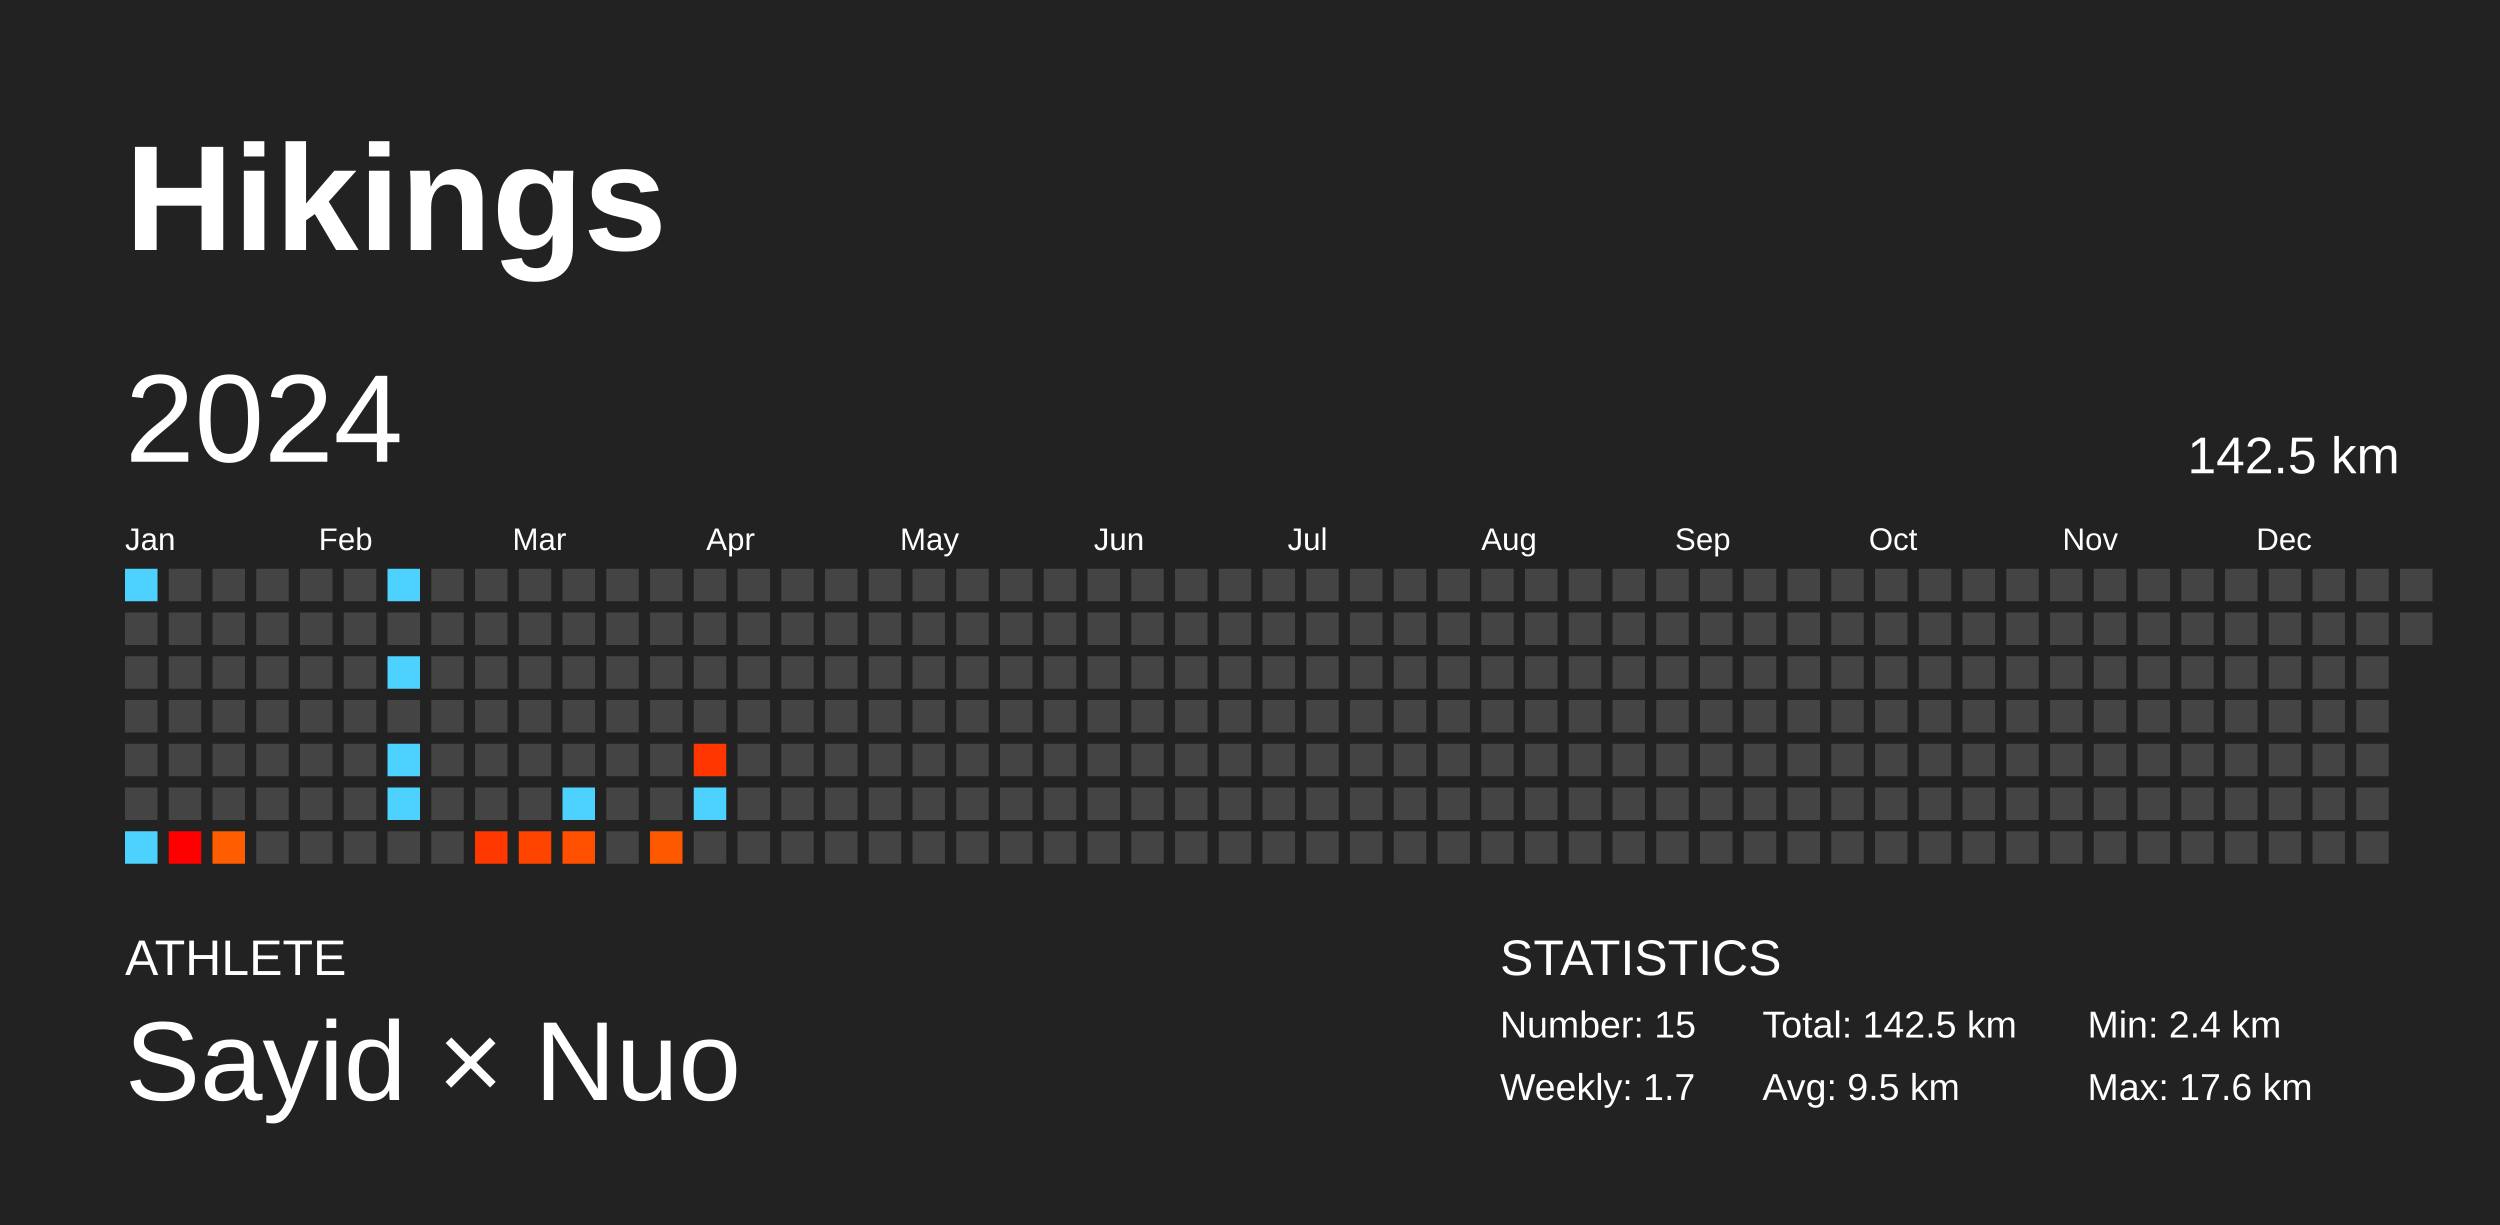
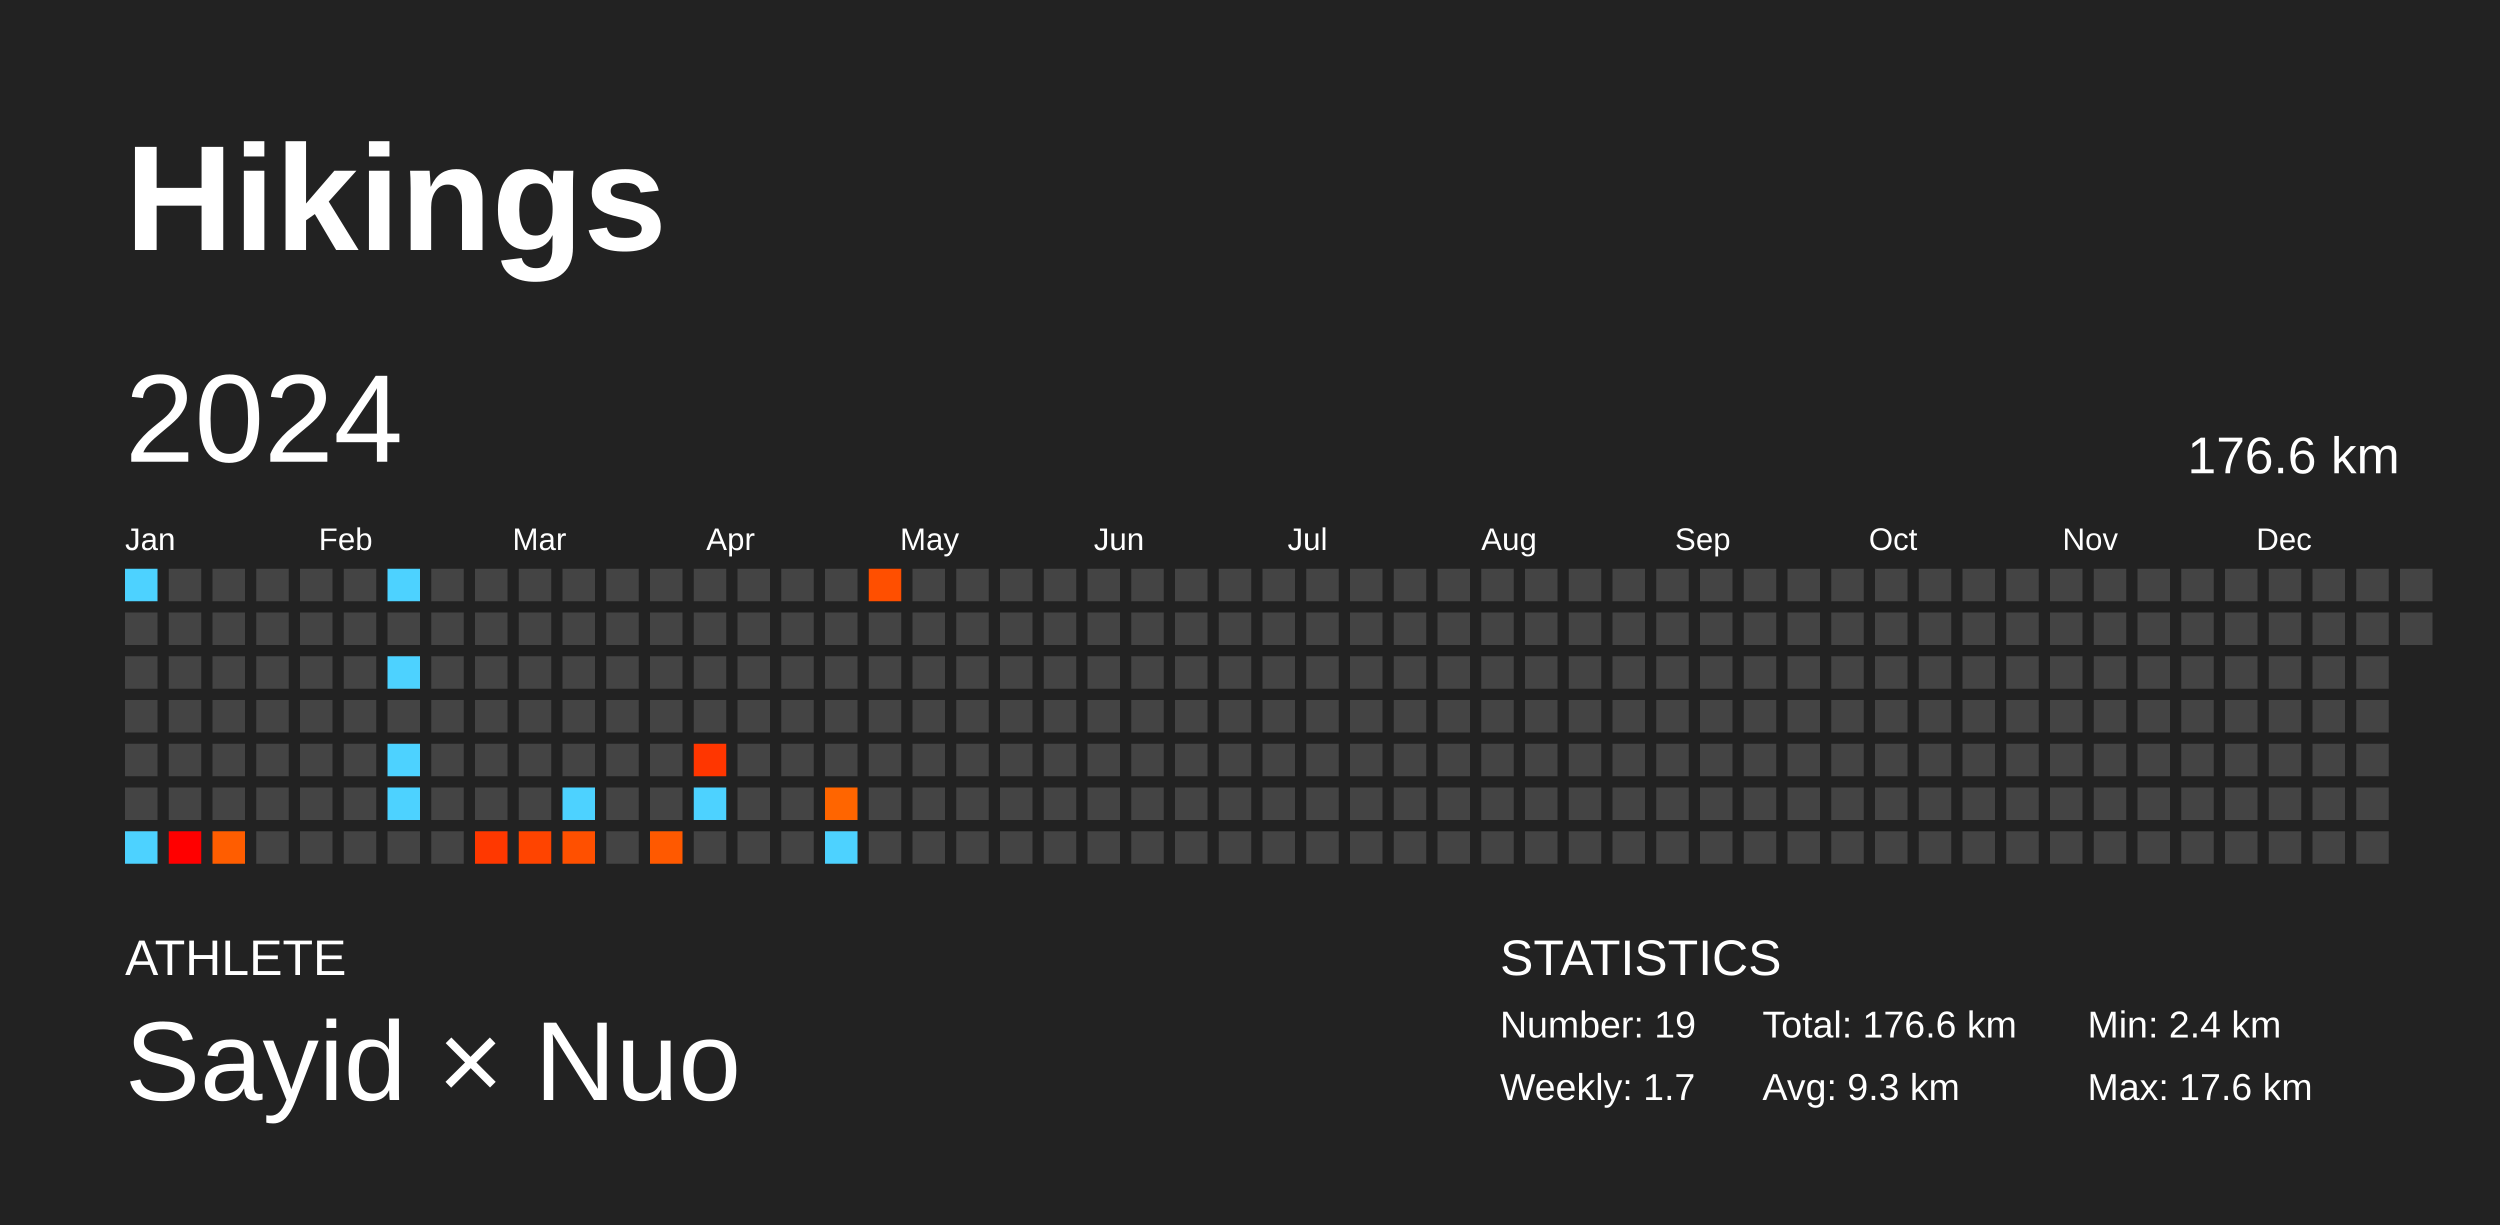
<svg xmlns="http://www.w3.org/2000/svg" baseProfile="full" height="98mm" version="1.1" viewBox="0,0,200,98" width="200mm">
  <defs />
  <rect fill="#222222" height="98" width="200" x="0" y="0" />
  <text fill="#FFFFFF" style="font-size:12px; font-family:Arial; font-weight:bold;" x="10" y="20">Hikings</text>
  <text fill="#FFFFFF" style="font-size:4px; font-family:Arial" x="10" y="78">ATHLETE</text>
  <text fill="#FFFFFF" style="font-size:9px; font-family:Arial" x="10" y="88">Sayid × Nuo</text>
  <text fill="#FFFFFF" style="font-size:4px; font-family:Arial" x="120" y="78">STATISTICS</text>
-   <text fill="#FFFFFF" style="font-size:3px; font-family:Arial" x="120" y="83">Number: 15</text>
+   <text fill="#FFFFFF" style="font-size:3px; font-family:Arial" x="120" y="83">Number: 19</text>
  <text fill="#FFFFFF" style="font-size:3px; font-family:Arial" x="120" y="88">Weekly: 1.7</text>
-   <text fill="#FFFFFF" style="font-size:3px; font-family:Arial" x="141" y="83">Total: 142.5 km</text>
-   <text fill="#FFFFFF" style="font-size:3px; font-family:Arial" x="141" y="88">Avg: 9.5 km</text>
+   <text fill="#FFFFFF" style="font-size:3px; font-family:Arial" x="141" y="83">Total: 176.6 km</text>
+   <text fill="#FFFFFF" style="font-size:3px; font-family:Arial" x="141" y="88">Avg: 9.3 km</text>
  <text fill="#FFFFFF" style="font-size:3px; font-family:Arial" x="167" y="83">Min: 2.4 km</text>
  <text fill="#FFFFFF" style="font-size:3px; font-family:Arial" x="167" y="88">Max: 17.6 km</text>
  <text dominant-baseline="hanging" fill="#FFFFFF" style="font-size:10.0px; font-family:Arial;" x="10" y="30">2024</text>
-   <text dominant-baseline="hanging" fill="#FFFFFF" style="font-size:4.125px; font-family:Arial;" x="175" y="35">142.5 km</text>
+   <text dominant-baseline="hanging" fill="#FFFFFF" style="font-size:4.125px; font-family:Arial;" x="175" y="35">176.6 km</text>
  <text fill="#FFFFFF" style="font-size:2.5px; font-family:Arial" x="10.0" y="44">Jan</text>
  <text fill="#FFFFFF" style="font-size:2.5px; font-family:Arial" x="25.5" y="44">Feb</text>
  <text fill="#FFFFFF" style="font-size:2.5px; font-family:Arial" x="41.0" y="44">Mar</text>
  <text fill="#FFFFFF" style="font-size:2.5px; font-family:Arial" x="56.5" y="44">Apr</text>
  <text fill="#FFFFFF" style="font-size:2.5px; font-family:Arial" x="72.0" y="44">May</text>
  <text fill="#FFFFFF" style="font-size:2.5px; font-family:Arial" x="87.5" y="44">Jun</text>
  <text fill="#FFFFFF" style="font-size:2.5px; font-family:Arial" x="103.0" y="44">Jul</text>
  <text fill="#FFFFFF" style="font-size:2.5px; font-family:Arial" x="118.5" y="44">Aug</text>
  <text fill="#FFFFFF" style="font-size:2.5px; font-family:Arial" x="134.0" y="44">Sep</text>
  <text fill="#FFFFFF" style="font-size:2.5px; font-family:Arial" x="149.5" y="44">Oct</text>
  <text fill="#FFFFFF" style="font-size:2.5px; font-family:Arial" x="165.0" y="44">Nov</text>
  <text fill="#FFFFFF" style="font-size:2.5px; font-family:Arial" x="180.5" y="44">Dec</text>
  <rect fill="#4dd2ff" height="2.6" width="2.6" x="10.0" y="45.5" />
  <rect fill="#444444" height="2.6" width="2.6" x="10.0" y="49.0" />
  <rect fill="#444444" height="2.6" width="2.6" x="10.0" y="52.5" />
  <rect fill="#444444" height="2.6" width="2.6" x="10.0" y="56.0" />
  <rect fill="#444444" height="2.6" width="2.6" x="10.0" y="59.5" />
  <rect fill="#444444" height="2.6" width="2.6" x="10.0" y="63.0" />
  <rect fill="#4dd2ff" height="2.6" width="2.6" x="10.0" y="66.5" />
  <rect fill="#444444" height="2.6" width="2.6" x="13.5" y="45.5" />
  <rect fill="#444444" height="2.6" width="2.6" x="13.5" y="49.0" />
  <rect fill="#444444" height="2.6" width="2.6" x="13.5" y="52.5" />
  <rect fill="#444444" height="2.6" width="2.6" x="13.5" y="56.0" />
  <rect fill="#444444" height="2.6" width="2.6" x="13.5" y="59.5" />
  <rect fill="#444444" height="2.6" width="2.6" x="13.5" y="63.0" />
  <rect fill="#ff0000" height="2.6" width="2.6" x="13.5" y="66.5" />
  <rect fill="#444444" height="2.6" width="2.6" x="17.0" y="45.5" />
  <rect fill="#444444" height="2.6" width="2.6" x="17.0" y="49.0" />
  <rect fill="#444444" height="2.6" width="2.6" x="17.0" y="52.5" />
  <rect fill="#444444" height="2.6" width="2.6" x="17.0" y="56.0" />
  <rect fill="#444444" height="2.6" width="2.6" x="17.0" y="59.5" />
  <rect fill="#444444" height="2.6" width="2.6" x="17.0" y="63.0" />
  <rect fill="#ff5d00" height="2.6" width="2.6" x="17.0" y="66.5" />
  <rect fill="#444444" height="2.6" width="2.6" x="20.5" y="45.5" />
  <rect fill="#444444" height="2.6" width="2.6" x="20.5" y="49.0" />
  <rect fill="#444444" height="2.6" width="2.6" x="20.5" y="52.5" />
  <rect fill="#444444" height="2.6" width="2.6" x="20.5" y="56.0" />
  <rect fill="#444444" height="2.6" width="2.6" x="20.5" y="59.5" />
  <rect fill="#444444" height="2.6" width="2.6" x="20.5" y="63.0" />
  <rect fill="#444444" height="2.6" width="2.6" x="20.5" y="66.5" />
  <rect fill="#444444" height="2.6" width="2.6" x="24.0" y="45.5" />
  <rect fill="#444444" height="2.6" width="2.6" x="24.0" y="49.0" />
  <rect fill="#444444" height="2.6" width="2.6" x="24.0" y="52.5" />
  <rect fill="#444444" height="2.6" width="2.6" x="24.0" y="56.0" />
  <rect fill="#444444" height="2.6" width="2.6" x="24.0" y="59.5" />
  <rect fill="#444444" height="2.6" width="2.6" x="24.0" y="63.0" />
  <rect fill="#444444" height="2.6" width="2.6" x="24.0" y="66.5" />
  <rect fill="#444444" height="2.6" width="2.6" x="27.5" y="45.5" />
  <rect fill="#444444" height="2.6" width="2.6" x="27.5" y="49.0" />
  <rect fill="#444444" height="2.6" width="2.6" x="27.5" y="52.5" />
  <rect fill="#444444" height="2.6" width="2.6" x="27.5" y="56.0" />
  <rect fill="#444444" height="2.6" width="2.6" x="27.5" y="59.5" />
  <rect fill="#444444" height="2.6" width="2.6" x="27.5" y="63.0" />
  <rect fill="#444444" height="2.6" width="2.6" x="27.5" y="66.5" />
  <rect fill="#4dd2ff" height="2.6" width="2.6" x="31.0" y="45.5" />
  <rect fill="#444444" height="2.6" width="2.6" x="31.0" y="49.0" />
  <rect fill="#4dd2ff" height="2.6" width="2.6" x="31.0" y="52.5" />
  <rect fill="#444444" height="2.6" width="2.6" x="31.0" y="56.0" />
  <rect fill="#4dd2ff" height="2.6" width="2.6" x="31.0" y="59.5" />
  <rect fill="#4dd2ff" height="2.6" width="2.6" x="31.0" y="63.0" />
  <rect fill="#444444" height="2.6" width="2.6" x="31.0" y="66.5" />
  <rect fill="#444444" height="2.6" width="2.6" x="34.5" y="45.5" />
  <rect fill="#444444" height="2.6" width="2.6" x="34.5" y="49.0" />
  <rect fill="#444444" height="2.6" width="2.6" x="34.5" y="52.5" />
  <rect fill="#444444" height="2.6" width="2.6" x="34.5" y="56.0" />
  <rect fill="#444444" height="2.6" width="2.6" x="34.5" y="59.5" />
  <rect fill="#444444" height="2.6" width="2.6" x="34.5" y="63.0" />
  <rect fill="#444444" height="2.6" width="2.6" x="34.5" y="66.5" />
  <rect fill="#444444" height="2.6" width="2.6" x="38.0" y="45.5" />
  <rect fill="#444444" height="2.6" width="2.6" x="38.0" y="49.0" />
  <rect fill="#444444" height="2.6" width="2.6" x="38.0" y="52.5" />
  <rect fill="#444444" height="2.6" width="2.6" x="38.0" y="56.0" />
  <rect fill="#444444" height="2.6" width="2.6" x="38.0" y="59.5" />
  <rect fill="#444444" height="2.6" width="2.6" x="38.0" y="63.0" />
  <rect fill="#ff3800" height="2.6" width="2.6" x="38.0" y="66.5" />
  <rect fill="#444444" height="2.6" width="2.6" x="41.5" y="45.5" />
  <rect fill="#444444" height="2.6" width="2.6" x="41.5" y="49.0" />
  <rect fill="#444444" height="2.6" width="2.6" x="41.5" y="52.5" />
  <rect fill="#444444" height="2.6" width="2.6" x="41.5" y="56.0" />
  <rect fill="#444444" height="2.6" width="2.6" x="41.5" y="59.5" />
  <rect fill="#444444" height="2.6" width="2.6" x="41.5" y="63.0" />
  <rect fill="#ff4400" height="2.6" width="2.6" x="41.5" y="66.5" />
  <rect fill="#444444" height="2.6" width="2.6" x="45.0" y="45.5" />
  <rect fill="#444444" height="2.6" width="2.6" x="45.0" y="49.0" />
  <rect fill="#444444" height="2.6" width="2.6" x="45.0" y="52.5" />
  <rect fill="#444444" height="2.6" width="2.6" x="45.0" y="56.0" />
  <rect fill="#444444" height="2.6" width="2.6" x="45.0" y="59.5" />
  <rect fill="#4dd2ff" height="2.6" width="2.6" x="45.0" y="63.0" />
  <rect fill="#ff5000" height="2.6" width="2.6" x="45.0" y="66.5" />
  <rect fill="#444444" height="2.6" width="2.6" x="48.5" y="45.5" />
  <rect fill="#444444" height="2.6" width="2.6" x="48.5" y="49.0" />
  <rect fill="#444444" height="2.6" width="2.6" x="48.5" y="52.5" />
  <rect fill="#444444" height="2.6" width="2.6" x="48.5" y="56.0" />
  <rect fill="#444444" height="2.6" width="2.6" x="48.5" y="59.5" />
  <rect fill="#444444" height="2.6" width="2.6" x="48.5" y="63.0" />
  <rect fill="#444444" height="2.6" width="2.6" x="48.5" y="66.5" />
  <rect fill="#444444" height="2.6" width="2.6" x="52.0" y="45.5" />
  <rect fill="#444444" height="2.6" width="2.6" x="52.0" y="49.0" />
  <rect fill="#444444" height="2.6" width="2.6" x="52.0" y="52.5" />
  <rect fill="#444444" height="2.6" width="2.6" x="52.0" y="56.0" />
  <rect fill="#444444" height="2.6" width="2.6" x="52.0" y="59.5" />
  <rect fill="#444444" height="2.6" width="2.6" x="52.0" y="63.0" />
  <rect fill="#ff5900" height="2.6" width="2.6" x="52.0" y="66.5" />
  <rect fill="#444444" height="2.6" width="2.6" x="55.5" y="45.5" />
  <rect fill="#444444" height="2.6" width="2.6" x="55.5" y="49.0" />
  <rect fill="#444444" height="2.6" width="2.6" x="55.5" y="52.5" />
  <rect fill="#444444" height="2.6" width="2.6" x="55.5" y="56.0" />
  <rect fill="#ff3600" height="2.6" width="2.6" x="55.5" y="59.5" />
  <rect fill="#4dd2ff" height="2.6" width="2.6" x="55.5" y="63.0" />
  <rect fill="#444444" height="2.6" width="2.6" x="55.5" y="66.5" />
  <rect fill="#444444" height="2.6" width="2.6" x="59.0" y="45.5" />
  <rect fill="#444444" height="2.6" width="2.6" x="59.0" y="49.0" />
  <rect fill="#444444" height="2.6" width="2.6" x="59.0" y="52.5" />
  <rect fill="#444444" height="2.6" width="2.6" x="59.0" y="56.0" />
  <rect fill="#444444" height="2.6" width="2.6" x="59.0" y="59.5" />
  <rect fill="#444444" height="2.6" width="2.6" x="59.0" y="63.0" />
  <rect fill="#444444" height="2.6" width="2.6" x="59.0" y="66.5" />
  <rect fill="#444444" height="2.6" width="2.6" x="62.5" y="45.5" />
  <rect fill="#444444" height="2.6" width="2.6" x="62.5" y="49.0" />
  <rect fill="#444444" height="2.6" width="2.6" x="62.5" y="52.5" />
  <rect fill="#444444" height="2.6" width="2.6" x="62.5" y="56.0" />
  <rect fill="#444444" height="2.6" width="2.6" x="62.5" y="59.5" />
  <rect fill="#444444" height="2.6" width="2.6" x="62.5" y="63.0" />
  <rect fill="#444444" height="2.6" width="2.6" x="62.5" y="66.5" />
  <rect fill="#444444" height="2.6" width="2.6" x="66.0" y="45.5" />
  <rect fill="#444444" height="2.6" width="2.6" x="66.0" y="49.0" />
  <rect fill="#444444" height="2.6" width="2.6" x="66.0" y="52.5" />
  <rect fill="#444444" height="2.6" width="2.6" x="66.0" y="56.0" />
  <rect fill="#444444" height="2.6" width="2.6" x="66.0" y="59.5" />
-   <rect fill="#444444" height="2.6" width="2.6" x="66.0" y="63.0" />
-   <rect fill="#444444" height="2.6" width="2.6" x="66.0" y="66.5" />
-   <rect fill="#444444" height="2.6" width="2.6" x="69.5" y="45.5" />
+   <rect fill="#ff6500" height="2.6" width="2.6" x="66.0" y="63.0" />
+   <rect fill="#4dd2ff" height="2.6" width="2.6" x="66.0" y="66.5" />
+   <rect fill="#ff4f00" height="2.6" width="2.6" x="69.5" y="45.5" />
  <rect fill="#444444" height="2.6" width="2.6" x="69.5" y="49.0" />
  <rect fill="#444444" height="2.6" width="2.6" x="69.5" y="52.5" />
  <rect fill="#444444" height="2.6" width="2.6" x="69.5" y="56.0" />
  <rect fill="#444444" height="2.6" width="2.6" x="69.5" y="59.5" />
  <rect fill="#444444" height="2.6" width="2.6" x="69.5" y="63.0" />
  <rect fill="#444444" height="2.6" width="2.6" x="69.5" y="66.5" />
  <rect fill="#444444" height="2.6" width="2.6" x="73.0" y="45.5" />
  <rect fill="#444444" height="2.6" width="2.6" x="73.0" y="49.0" />
  <rect fill="#444444" height="2.6" width="2.6" x="73.0" y="52.5" />
  <rect fill="#444444" height="2.6" width="2.6" x="73.0" y="56.0" />
  <rect fill="#444444" height="2.6" width="2.6" x="73.0" y="59.5" />
  <rect fill="#444444" height="2.6" width="2.6" x="73.0" y="63.0" />
  <rect fill="#444444" height="2.6" width="2.6" x="73.0" y="66.5" />
  <rect fill="#444444" height="2.6" width="2.6" x="76.5" y="45.5" />
  <rect fill="#444444" height="2.6" width="2.6" x="76.5" y="49.0" />
  <rect fill="#444444" height="2.6" width="2.6" x="76.5" y="52.5" />
  <rect fill="#444444" height="2.6" width="2.6" x="76.5" y="56.0" />
  <rect fill="#444444" height="2.6" width="2.6" x="76.5" y="59.5" />
  <rect fill="#444444" height="2.6" width="2.6" x="76.5" y="63.0" />
  <rect fill="#444444" height="2.6" width="2.6" x="76.5" y="66.5" />
  <rect fill="#444444" height="2.6" width="2.6" x="80.0" y="45.5" />
  <rect fill="#444444" height="2.6" width="2.6" x="80.0" y="49.0" />
  <rect fill="#444444" height="2.6" width="2.6" x="80.0" y="52.5" />
  <rect fill="#444444" height="2.6" width="2.6" x="80.0" y="56.0" />
  <rect fill="#444444" height="2.6" width="2.6" x="80.0" y="59.5" />
  <rect fill="#444444" height="2.6" width="2.6" x="80.0" y="63.0" />
  <rect fill="#444444" height="2.6" width="2.6" x="80.0" y="66.5" />
  <rect fill="#444444" height="2.6" width="2.6" x="83.5" y="45.5" />
  <rect fill="#444444" height="2.6" width="2.6" x="83.5" y="49.0" />
  <rect fill="#444444" height="2.6" width="2.6" x="83.5" y="52.5" />
  <rect fill="#444444" height="2.6" width="2.6" x="83.5" y="56.0" />
  <rect fill="#444444" height="2.6" width="2.6" x="83.5" y="59.5" />
  <rect fill="#444444" height="2.6" width="2.6" x="83.5" y="63.0" />
  <rect fill="#444444" height="2.6" width="2.6" x="83.5" y="66.5" />
  <rect fill="#444444" height="2.6" width="2.6" x="87.0" y="45.5" />
  <rect fill="#444444" height="2.6" width="2.6" x="87.0" y="49.0" />
  <rect fill="#444444" height="2.6" width="2.6" x="87.0" y="52.5" />
  <rect fill="#444444" height="2.6" width="2.6" x="87.0" y="56.0" />
  <rect fill="#444444" height="2.6" width="2.6" x="87.0" y="59.5" />
  <rect fill="#444444" height="2.6" width="2.6" x="87.0" y="63.0" />
  <rect fill="#444444" height="2.6" width="2.6" x="87.0" y="66.5" />
  <rect fill="#444444" height="2.6" width="2.6" x="90.5" y="45.5" />
  <rect fill="#444444" height="2.6" width="2.6" x="90.5" y="49.0" />
  <rect fill="#444444" height="2.6" width="2.6" x="90.5" y="52.5" />
  <rect fill="#444444" height="2.6" width="2.6" x="90.5" y="56.0" />
  <rect fill="#444444" height="2.6" width="2.6" x="90.5" y="59.5" />
  <rect fill="#444444" height="2.6" width="2.6" x="90.5" y="63.0" />
  <rect fill="#444444" height="2.6" width="2.6" x="90.5" y="66.5" />
  <rect fill="#444444" height="2.6" width="2.6" x="94.0" y="45.5" />
  <rect fill="#444444" height="2.6" width="2.6" x="94.0" y="49.0" />
  <rect fill="#444444" height="2.6" width="2.6" x="94.0" y="52.5" />
  <rect fill="#444444" height="2.6" width="2.6" x="94.0" y="56.0" />
  <rect fill="#444444" height="2.6" width="2.6" x="94.0" y="59.5" />
  <rect fill="#444444" height="2.6" width="2.6" x="94.0" y="63.0" />
  <rect fill="#444444" height="2.6" width="2.6" x="94.0" y="66.5" />
  <rect fill="#444444" height="2.6" width="2.6" x="97.5" y="45.5" />
  <rect fill="#444444" height="2.6" width="2.6" x="97.5" y="49.0" />
  <rect fill="#444444" height="2.6" width="2.6" x="97.5" y="52.5" />
  <rect fill="#444444" height="2.6" width="2.6" x="97.5" y="56.0" />
  <rect fill="#444444" height="2.6" width="2.6" x="97.5" y="59.5" />
  <rect fill="#444444" height="2.6" width="2.6" x="97.5" y="63.0" />
  <rect fill="#444444" height="2.6" width="2.6" x="97.5" y="66.5" />
  <rect fill="#444444" height="2.6" width="2.6" x="101.0" y="45.5" />
  <rect fill="#444444" height="2.6" width="2.6" x="101.0" y="49.0" />
  <rect fill="#444444" height="2.6" width="2.6" x="101.0" y="52.5" />
  <rect fill="#444444" height="2.6" width="2.6" x="101.0" y="56.0" />
  <rect fill="#444444" height="2.6" width="2.6" x="101.0" y="59.5" />
  <rect fill="#444444" height="2.6" width="2.6" x="101.0" y="63.0" />
  <rect fill="#444444" height="2.6" width="2.6" x="101.0" y="66.5" />
  <rect fill="#444444" height="2.6" width="2.6" x="104.5" y="45.5" />
  <rect fill="#444444" height="2.6" width="2.6" x="104.5" y="49.0" />
  <rect fill="#444444" height="2.6" width="2.6" x="104.5" y="52.5" />
  <rect fill="#444444" height="2.6" width="2.6" x="104.5" y="56.0" />
  <rect fill="#444444" height="2.6" width="2.6" x="104.5" y="59.5" />
  <rect fill="#444444" height="2.6" width="2.6" x="104.5" y="63.0" />
  <rect fill="#444444" height="2.6" width="2.6" x="104.5" y="66.5" />
  <rect fill="#444444" height="2.6" width="2.6" x="108.0" y="45.5" />
  <rect fill="#444444" height="2.6" width="2.6" x="108.0" y="49.0" />
  <rect fill="#444444" height="2.6" width="2.6" x="108.0" y="52.5" />
  <rect fill="#444444" height="2.6" width="2.6" x="108.0" y="56.0" />
  <rect fill="#444444" height="2.6" width="2.6" x="108.0" y="59.5" />
  <rect fill="#444444" height="2.6" width="2.6" x="108.0" y="63.0" />
  <rect fill="#444444" height="2.6" width="2.6" x="108.0" y="66.5" />
  <rect fill="#444444" height="2.6" width="2.6" x="111.5" y="45.5" />
  <rect fill="#444444" height="2.6" width="2.6" x="111.5" y="49.0" />
  <rect fill="#444444" height="2.6" width="2.6" x="111.5" y="52.5" />
  <rect fill="#444444" height="2.6" width="2.6" x="111.5" y="56.0" />
  <rect fill="#444444" height="2.6" width="2.6" x="111.5" y="59.5" />
  <rect fill="#444444" height="2.6" width="2.6" x="111.5" y="63.0" />
  <rect fill="#444444" height="2.6" width="2.6" x="111.5" y="66.5" />
  <rect fill="#444444" height="2.6" width="2.6" x="115.0" y="45.5" />
  <rect fill="#444444" height="2.6" width="2.6" x="115.0" y="49.0" />
  <rect fill="#444444" height="2.6" width="2.6" x="115.0" y="52.5" />
  <rect fill="#444444" height="2.6" width="2.6" x="115.0" y="56.0" />
  <rect fill="#444444" height="2.6" width="2.6" x="115.0" y="59.5" />
  <rect fill="#444444" height="2.6" width="2.6" x="115.0" y="63.0" />
  <rect fill="#444444" height="2.6" width="2.6" x="115.0" y="66.5" />
  <rect fill="#444444" height="2.6" width="2.6" x="118.5" y="45.5" />
  <rect fill="#444444" height="2.6" width="2.6" x="118.5" y="49.0" />
  <rect fill="#444444" height="2.6" width="2.6" x="118.5" y="52.5" />
  <rect fill="#444444" height="2.6" width="2.6" x="118.5" y="56.0" />
  <rect fill="#444444" height="2.6" width="2.6" x="118.5" y="59.5" />
  <rect fill="#444444" height="2.6" width="2.6" x="118.5" y="63.0" />
  <rect fill="#444444" height="2.6" width="2.6" x="118.5" y="66.5" />
  <rect fill="#444444" height="2.6" width="2.6" x="122.0" y="45.5" />
  <rect fill="#444444" height="2.6" width="2.6" x="122.0" y="49.0" />
  <rect fill="#444444" height="2.6" width="2.6" x="122.0" y="52.5" />
  <rect fill="#444444" height="2.6" width="2.6" x="122.0" y="56.0" />
  <rect fill="#444444" height="2.6" width="2.6" x="122.0" y="59.5" />
  <rect fill="#444444" height="2.6" width="2.6" x="122.0" y="63.0" />
  <rect fill="#444444" height="2.6" width="2.6" x="122.0" y="66.5" />
  <rect fill="#444444" height="2.6" width="2.6" x="125.5" y="45.5" />
  <rect fill="#444444" height="2.6" width="2.6" x="125.5" y="49.0" />
  <rect fill="#444444" height="2.6" width="2.6" x="125.5" y="52.5" />
  <rect fill="#444444" height="2.6" width="2.6" x="125.5" y="56.0" />
  <rect fill="#444444" height="2.6" width="2.6" x="125.5" y="59.5" />
  <rect fill="#444444" height="2.6" width="2.6" x="125.5" y="63.0" />
  <rect fill="#444444" height="2.6" width="2.6" x="125.5" y="66.5" />
  <rect fill="#444444" height="2.6" width="2.6" x="129.0" y="45.5" />
  <rect fill="#444444" height="2.6" width="2.6" x="129.0" y="49.0" />
  <rect fill="#444444" height="2.6" width="2.6" x="129.0" y="52.5" />
  <rect fill="#444444" height="2.6" width="2.6" x="129.0" y="56.0" />
  <rect fill="#444444" height="2.6" width="2.6" x="129.0" y="59.5" />
  <rect fill="#444444" height="2.6" width="2.6" x="129.0" y="63.0" />
  <rect fill="#444444" height="2.6" width="2.6" x="129.0" y="66.5" />
  <rect fill="#444444" height="2.6" width="2.6" x="132.5" y="45.5" />
  <rect fill="#444444" height="2.6" width="2.6" x="132.5" y="49.0" />
  <rect fill="#444444" height="2.6" width="2.6" x="132.5" y="52.5" />
  <rect fill="#444444" height="2.6" width="2.6" x="132.5" y="56.0" />
  <rect fill="#444444" height="2.6" width="2.6" x="132.5" y="59.5" />
  <rect fill="#444444" height="2.6" width="2.6" x="132.5" y="63.0" />
  <rect fill="#444444" height="2.6" width="2.6" x="132.5" y="66.5" />
  <rect fill="#444444" height="2.6" width="2.6" x="136.0" y="45.5" />
  <rect fill="#444444" height="2.6" width="2.6" x="136.0" y="49.0" />
  <rect fill="#444444" height="2.6" width="2.6" x="136.0" y="52.5" />
  <rect fill="#444444" height="2.6" width="2.6" x="136.0" y="56.0" />
  <rect fill="#444444" height="2.6" width="2.6" x="136.0" y="59.5" />
  <rect fill="#444444" height="2.6" width="2.6" x="136.0" y="63.0" />
  <rect fill="#444444" height="2.6" width="2.6" x="136.0" y="66.5" />
  <rect fill="#444444" height="2.6" width="2.6" x="139.5" y="45.5" />
  <rect fill="#444444" height="2.6" width="2.6" x="139.5" y="49.0" />
  <rect fill="#444444" height="2.6" width="2.6" x="139.5" y="52.5" />
  <rect fill="#444444" height="2.6" width="2.6" x="139.5" y="56.0" />
  <rect fill="#444444" height="2.6" width="2.6" x="139.5" y="59.5" />
  <rect fill="#444444" height="2.6" width="2.6" x="139.5" y="63.0" />
  <rect fill="#444444" height="2.6" width="2.6" x="139.5" y="66.5" />
  <rect fill="#444444" height="2.6" width="2.6" x="143.0" y="45.5" />
  <rect fill="#444444" height="2.6" width="2.6" x="143.0" y="49.0" />
  <rect fill="#444444" height="2.6" width="2.6" x="143.0" y="52.5" />
  <rect fill="#444444" height="2.6" width="2.6" x="143.0" y="56.0" />
  <rect fill="#444444" height="2.6" width="2.6" x="143.0" y="59.5" />
  <rect fill="#444444" height="2.6" width="2.6" x="143.0" y="63.0" />
  <rect fill="#444444" height="2.6" width="2.6" x="143.0" y="66.5" />
  <rect fill="#444444" height="2.6" width="2.6" x="146.5" y="45.5" />
  <rect fill="#444444" height="2.6" width="2.6" x="146.5" y="49.0" />
  <rect fill="#444444" height="2.6" width="2.6" x="146.5" y="52.5" />
  <rect fill="#444444" height="2.6" width="2.6" x="146.5" y="56.0" />
  <rect fill="#444444" height="2.6" width="2.6" x="146.5" y="59.5" />
  <rect fill="#444444" height="2.6" width="2.6" x="146.5" y="63.0" />
  <rect fill="#444444" height="2.6" width="2.6" x="146.5" y="66.5" />
  <rect fill="#444444" height="2.6" width="2.6" x="150.0" y="45.5" />
  <rect fill="#444444" height="2.6" width="2.6" x="150.0" y="49.0" />
  <rect fill="#444444" height="2.6" width="2.6" x="150.0" y="52.5" />
  <rect fill="#444444" height="2.6" width="2.6" x="150.0" y="56.0" />
  <rect fill="#444444" height="2.6" width="2.6" x="150.0" y="59.5" />
  <rect fill="#444444" height="2.6" width="2.6" x="150.0" y="63.0" />
  <rect fill="#444444" height="2.6" width="2.6" x="150.0" y="66.5" />
  <rect fill="#444444" height="2.6" width="2.6" x="153.5" y="45.5" />
  <rect fill="#444444" height="2.6" width="2.6" x="153.5" y="49.0" />
  <rect fill="#444444" height="2.6" width="2.6" x="153.5" y="52.5" />
  <rect fill="#444444" height="2.6" width="2.6" x="153.5" y="56.0" />
  <rect fill="#444444" height="2.6" width="2.6" x="153.5" y="59.5" />
  <rect fill="#444444" height="2.6" width="2.6" x="153.5" y="63.0" />
  <rect fill="#444444" height="2.6" width="2.6" x="153.5" y="66.5" />
  <rect fill="#444444" height="2.6" width="2.6" x="157.0" y="45.5" />
  <rect fill="#444444" height="2.6" width="2.6" x="157.0" y="49.0" />
  <rect fill="#444444" height="2.6" width="2.6" x="157.0" y="52.5" />
  <rect fill="#444444" height="2.6" width="2.6" x="157.0" y="56.0" />
  <rect fill="#444444" height="2.6" width="2.6" x="157.0" y="59.5" />
  <rect fill="#444444" height="2.6" width="2.6" x="157.0" y="63.0" />
  <rect fill="#444444" height="2.6" width="2.6" x="157.0" y="66.5" />
  <rect fill="#444444" height="2.6" width="2.6" x="160.5" y="45.5" />
  <rect fill="#444444" height="2.6" width="2.6" x="160.5" y="49.0" />
  <rect fill="#444444" height="2.6" width="2.6" x="160.5" y="52.5" />
  <rect fill="#444444" height="2.6" width="2.6" x="160.5" y="56.0" />
  <rect fill="#444444" height="2.6" width="2.6" x="160.5" y="59.5" />
  <rect fill="#444444" height="2.6" width="2.6" x="160.5" y="63.0" />
  <rect fill="#444444" height="2.6" width="2.6" x="160.5" y="66.5" />
  <rect fill="#444444" height="2.6" width="2.6" x="164.0" y="45.5" />
  <rect fill="#444444" height="2.6" width="2.6" x="164.0" y="49.0" />
  <rect fill="#444444" height="2.6" width="2.6" x="164.0" y="52.5" />
  <rect fill="#444444" height="2.6" width="2.6" x="164.0" y="56.0" />
  <rect fill="#444444" height="2.6" width="2.6" x="164.0" y="59.5" />
  <rect fill="#444444" height="2.6" width="2.6" x="164.0" y="63.0" />
  <rect fill="#444444" height="2.6" width="2.6" x="164.0" y="66.5" />
  <rect fill="#444444" height="2.6" width="2.6" x="167.5" y="45.5" />
  <rect fill="#444444" height="2.6" width="2.6" x="167.5" y="49.0" />
  <rect fill="#444444" height="2.6" width="2.6" x="167.5" y="52.5" />
  <rect fill="#444444" height="2.6" width="2.6" x="167.5" y="56.0" />
  <rect fill="#444444" height="2.6" width="2.6" x="167.5" y="59.5" />
  <rect fill="#444444" height="2.6" width="2.6" x="167.5" y="63.0" />
  <rect fill="#444444" height="2.6" width="2.6" x="167.5" y="66.5" />
  <rect fill="#444444" height="2.6" width="2.6" x="171.0" y="45.5" />
  <rect fill="#444444" height="2.6" width="2.6" x="171.0" y="49.0" />
  <rect fill="#444444" height="2.6" width="2.6" x="171.0" y="52.5" />
  <rect fill="#444444" height="2.6" width="2.6" x="171.0" y="56.0" />
  <rect fill="#444444" height="2.6" width="2.6" x="171.0" y="59.5" />
  <rect fill="#444444" height="2.6" width="2.6" x="171.0" y="63.0" />
  <rect fill="#444444" height="2.6" width="2.6" x="171.0" y="66.5" />
  <rect fill="#444444" height="2.6" width="2.6" x="174.5" y="45.5" />
  <rect fill="#444444" height="2.6" width="2.6" x="174.5" y="49.0" />
  <rect fill="#444444" height="2.6" width="2.6" x="174.5" y="52.5" />
  <rect fill="#444444" height="2.6" width="2.6" x="174.5" y="56.0" />
  <rect fill="#444444" height="2.6" width="2.6" x="174.5" y="59.5" />
  <rect fill="#444444" height="2.6" width="2.6" x="174.5" y="63.0" />
  <rect fill="#444444" height="2.6" width="2.6" x="174.5" y="66.5" />
  <rect fill="#444444" height="2.6" width="2.6" x="178.0" y="45.5" />
  <rect fill="#444444" height="2.6" width="2.6" x="178.0" y="49.0" />
  <rect fill="#444444" height="2.6" width="2.6" x="178.0" y="52.5" />
  <rect fill="#444444" height="2.6" width="2.6" x="178.0" y="56.0" />
  <rect fill="#444444" height="2.6" width="2.6" x="178.0" y="59.5" />
  <rect fill="#444444" height="2.6" width="2.6" x="178.0" y="63.0" />
  <rect fill="#444444" height="2.6" width="2.6" x="178.0" y="66.5" />
  <rect fill="#444444" height="2.6" width="2.6" x="181.5" y="45.5" />
  <rect fill="#444444" height="2.6" width="2.6" x="181.5" y="49.0" />
  <rect fill="#444444" height="2.6" width="2.6" x="181.5" y="52.5" />
  <rect fill="#444444" height="2.6" width="2.6" x="181.5" y="56.0" />
  <rect fill="#444444" height="2.6" width="2.6" x="181.5" y="59.5" />
  <rect fill="#444444" height="2.6" width="2.6" x="181.5" y="63.0" />
  <rect fill="#444444" height="2.6" width="2.6" x="181.5" y="66.5" />
  <rect fill="#444444" height="2.6" width="2.6" x="185.0" y="45.5" />
  <rect fill="#444444" height="2.6" width="2.6" x="185.0" y="49.0" />
  <rect fill="#444444" height="2.6" width="2.6" x="185.0" y="52.5" />
  <rect fill="#444444" height="2.6" width="2.6" x="185.0" y="56.0" />
  <rect fill="#444444" height="2.6" width="2.6" x="185.0" y="59.5" />
  <rect fill="#444444" height="2.6" width="2.6" x="185.0" y="63.0" />
  <rect fill="#444444" height="2.6" width="2.6" x="185.0" y="66.5" />
  <rect fill="#444444" height="2.6" width="2.6" x="188.5" y="45.5" />
  <rect fill="#444444" height="2.6" width="2.6" x="188.5" y="49.0" />
  <rect fill="#444444" height="2.6" width="2.6" x="188.5" y="52.5" />
  <rect fill="#444444" height="2.6" width="2.6" x="188.5" y="56.0" />
  <rect fill="#444444" height="2.6" width="2.6" x="188.5" y="59.5" />
  <rect fill="#444444" height="2.6" width="2.6" x="188.5" y="63.0" />
  <rect fill="#444444" height="2.6" width="2.6" x="188.5" y="66.5" />
  <rect fill="#444444" height="2.6" width="2.6" x="192.0" y="45.5" />
  <rect fill="#444444" height="2.6" width="2.6" x="192.0" y="49.0" />
</svg>
